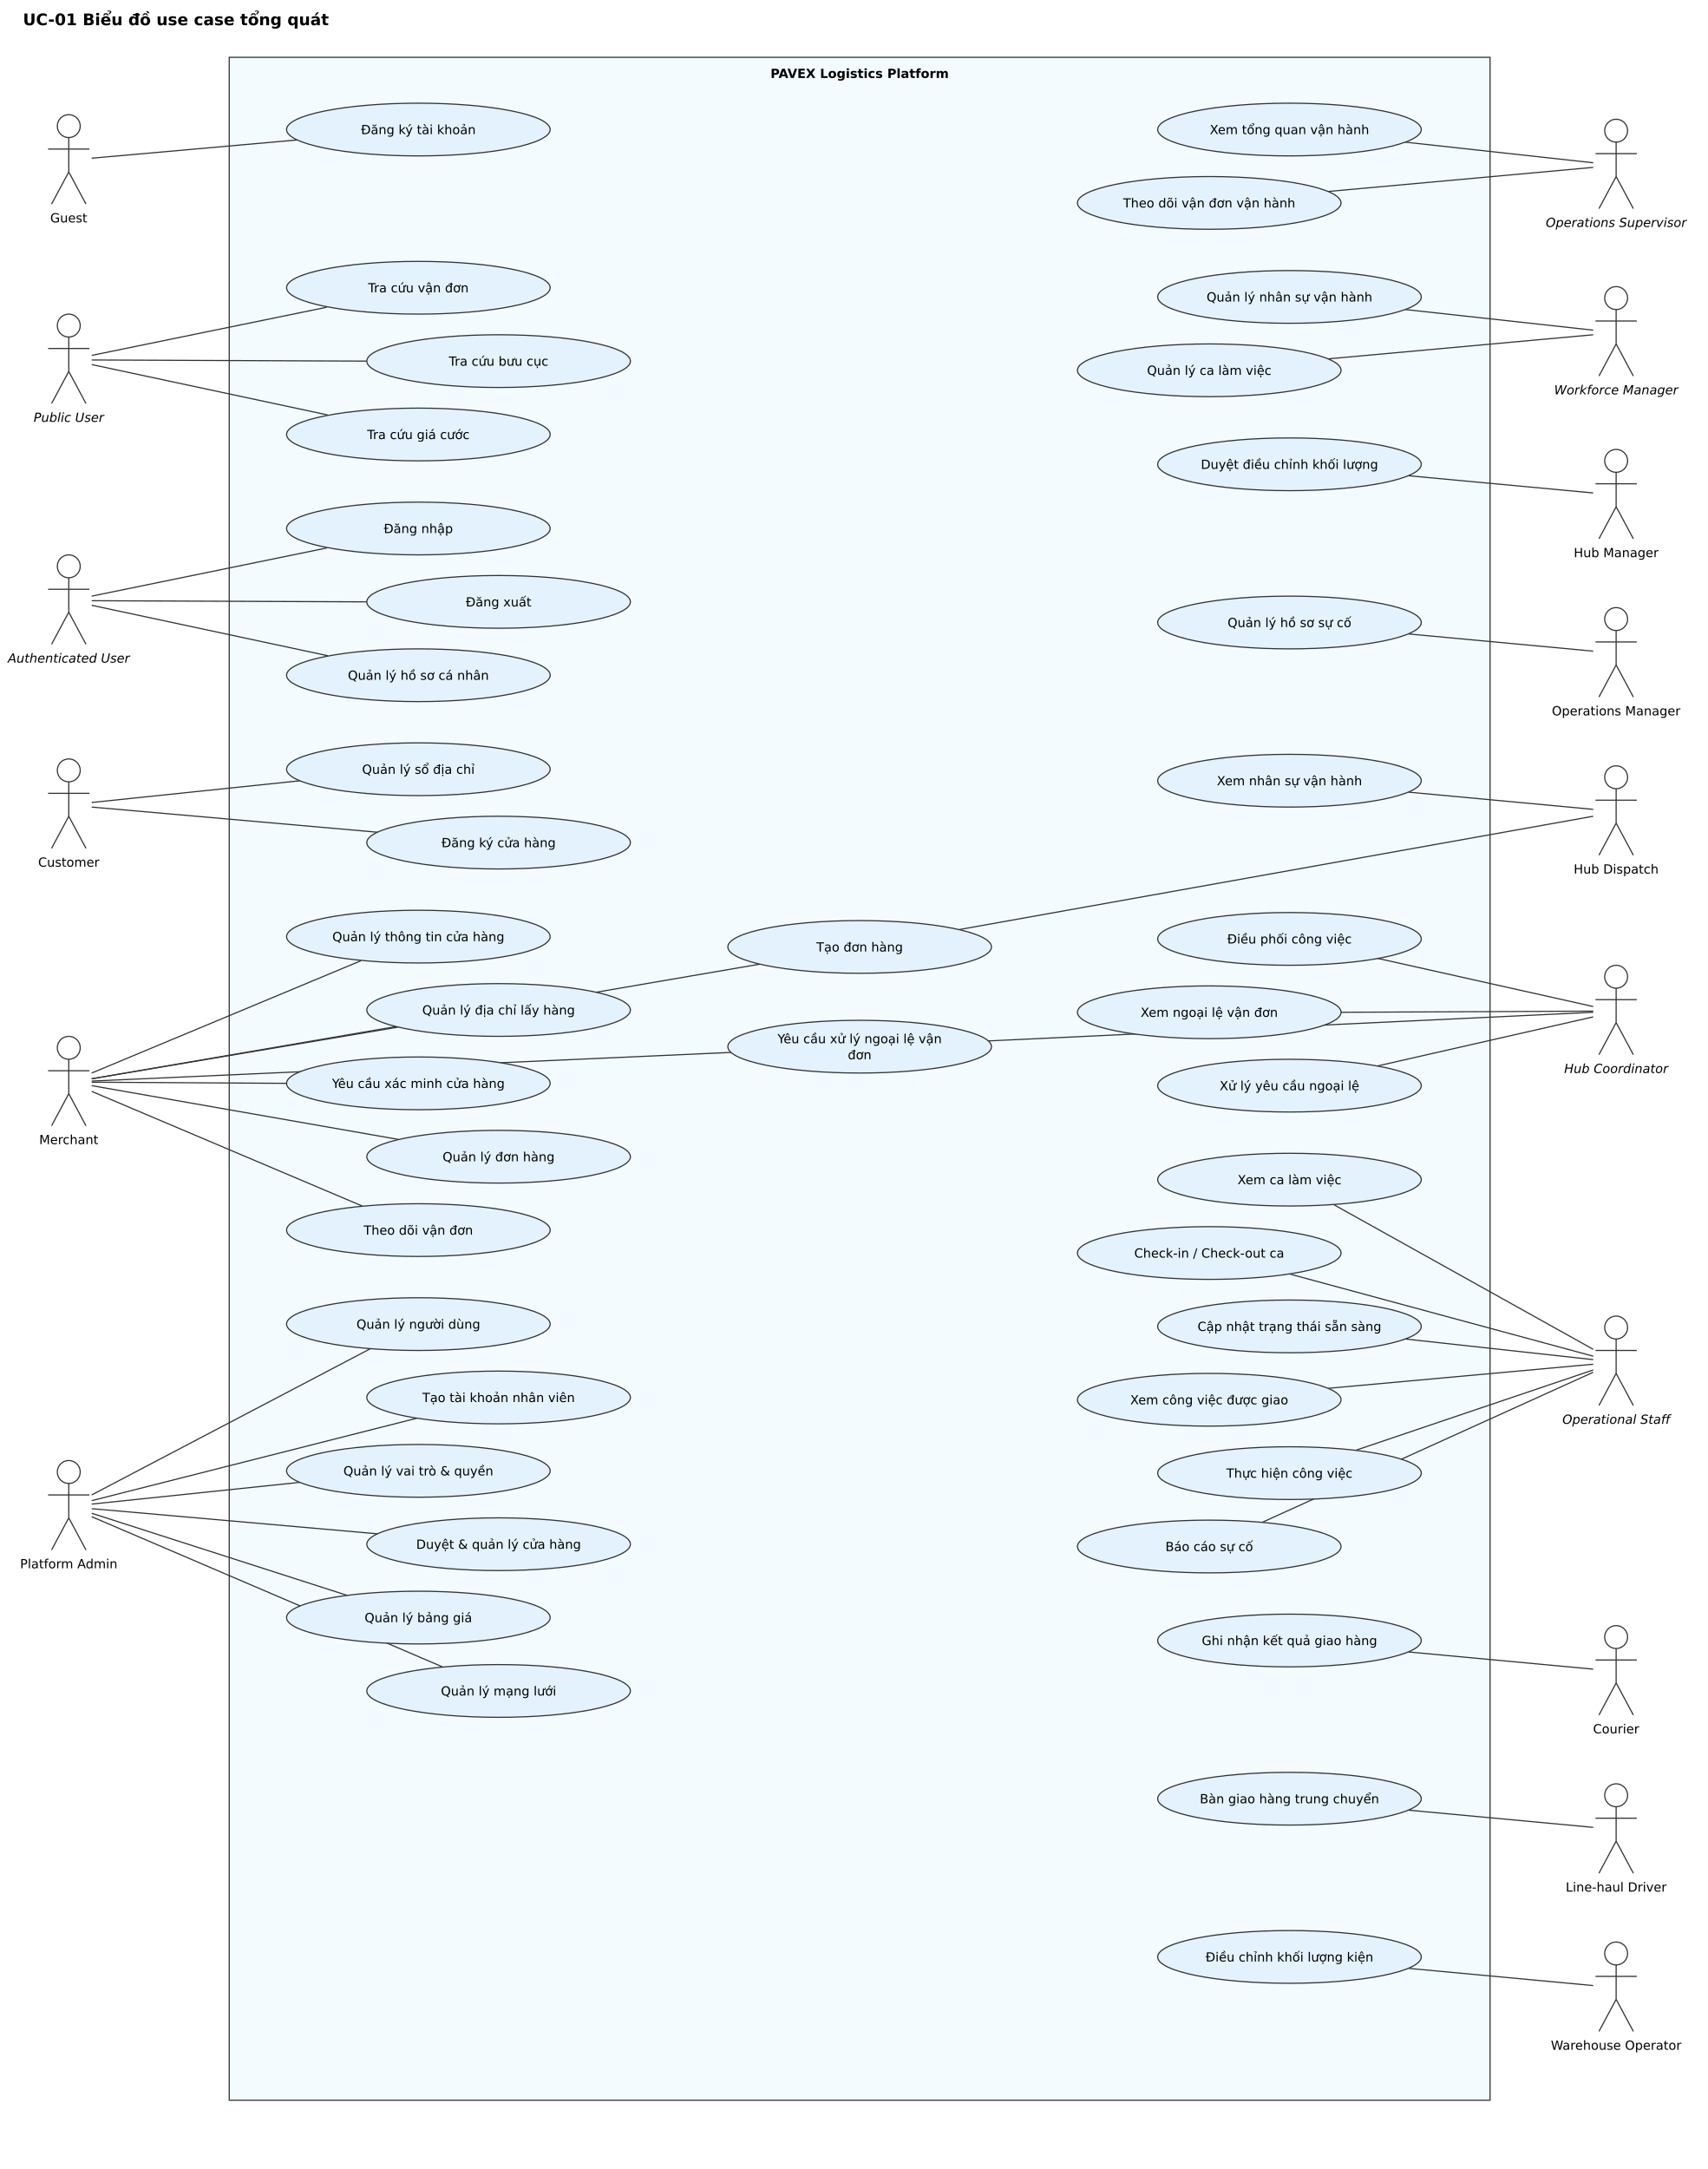
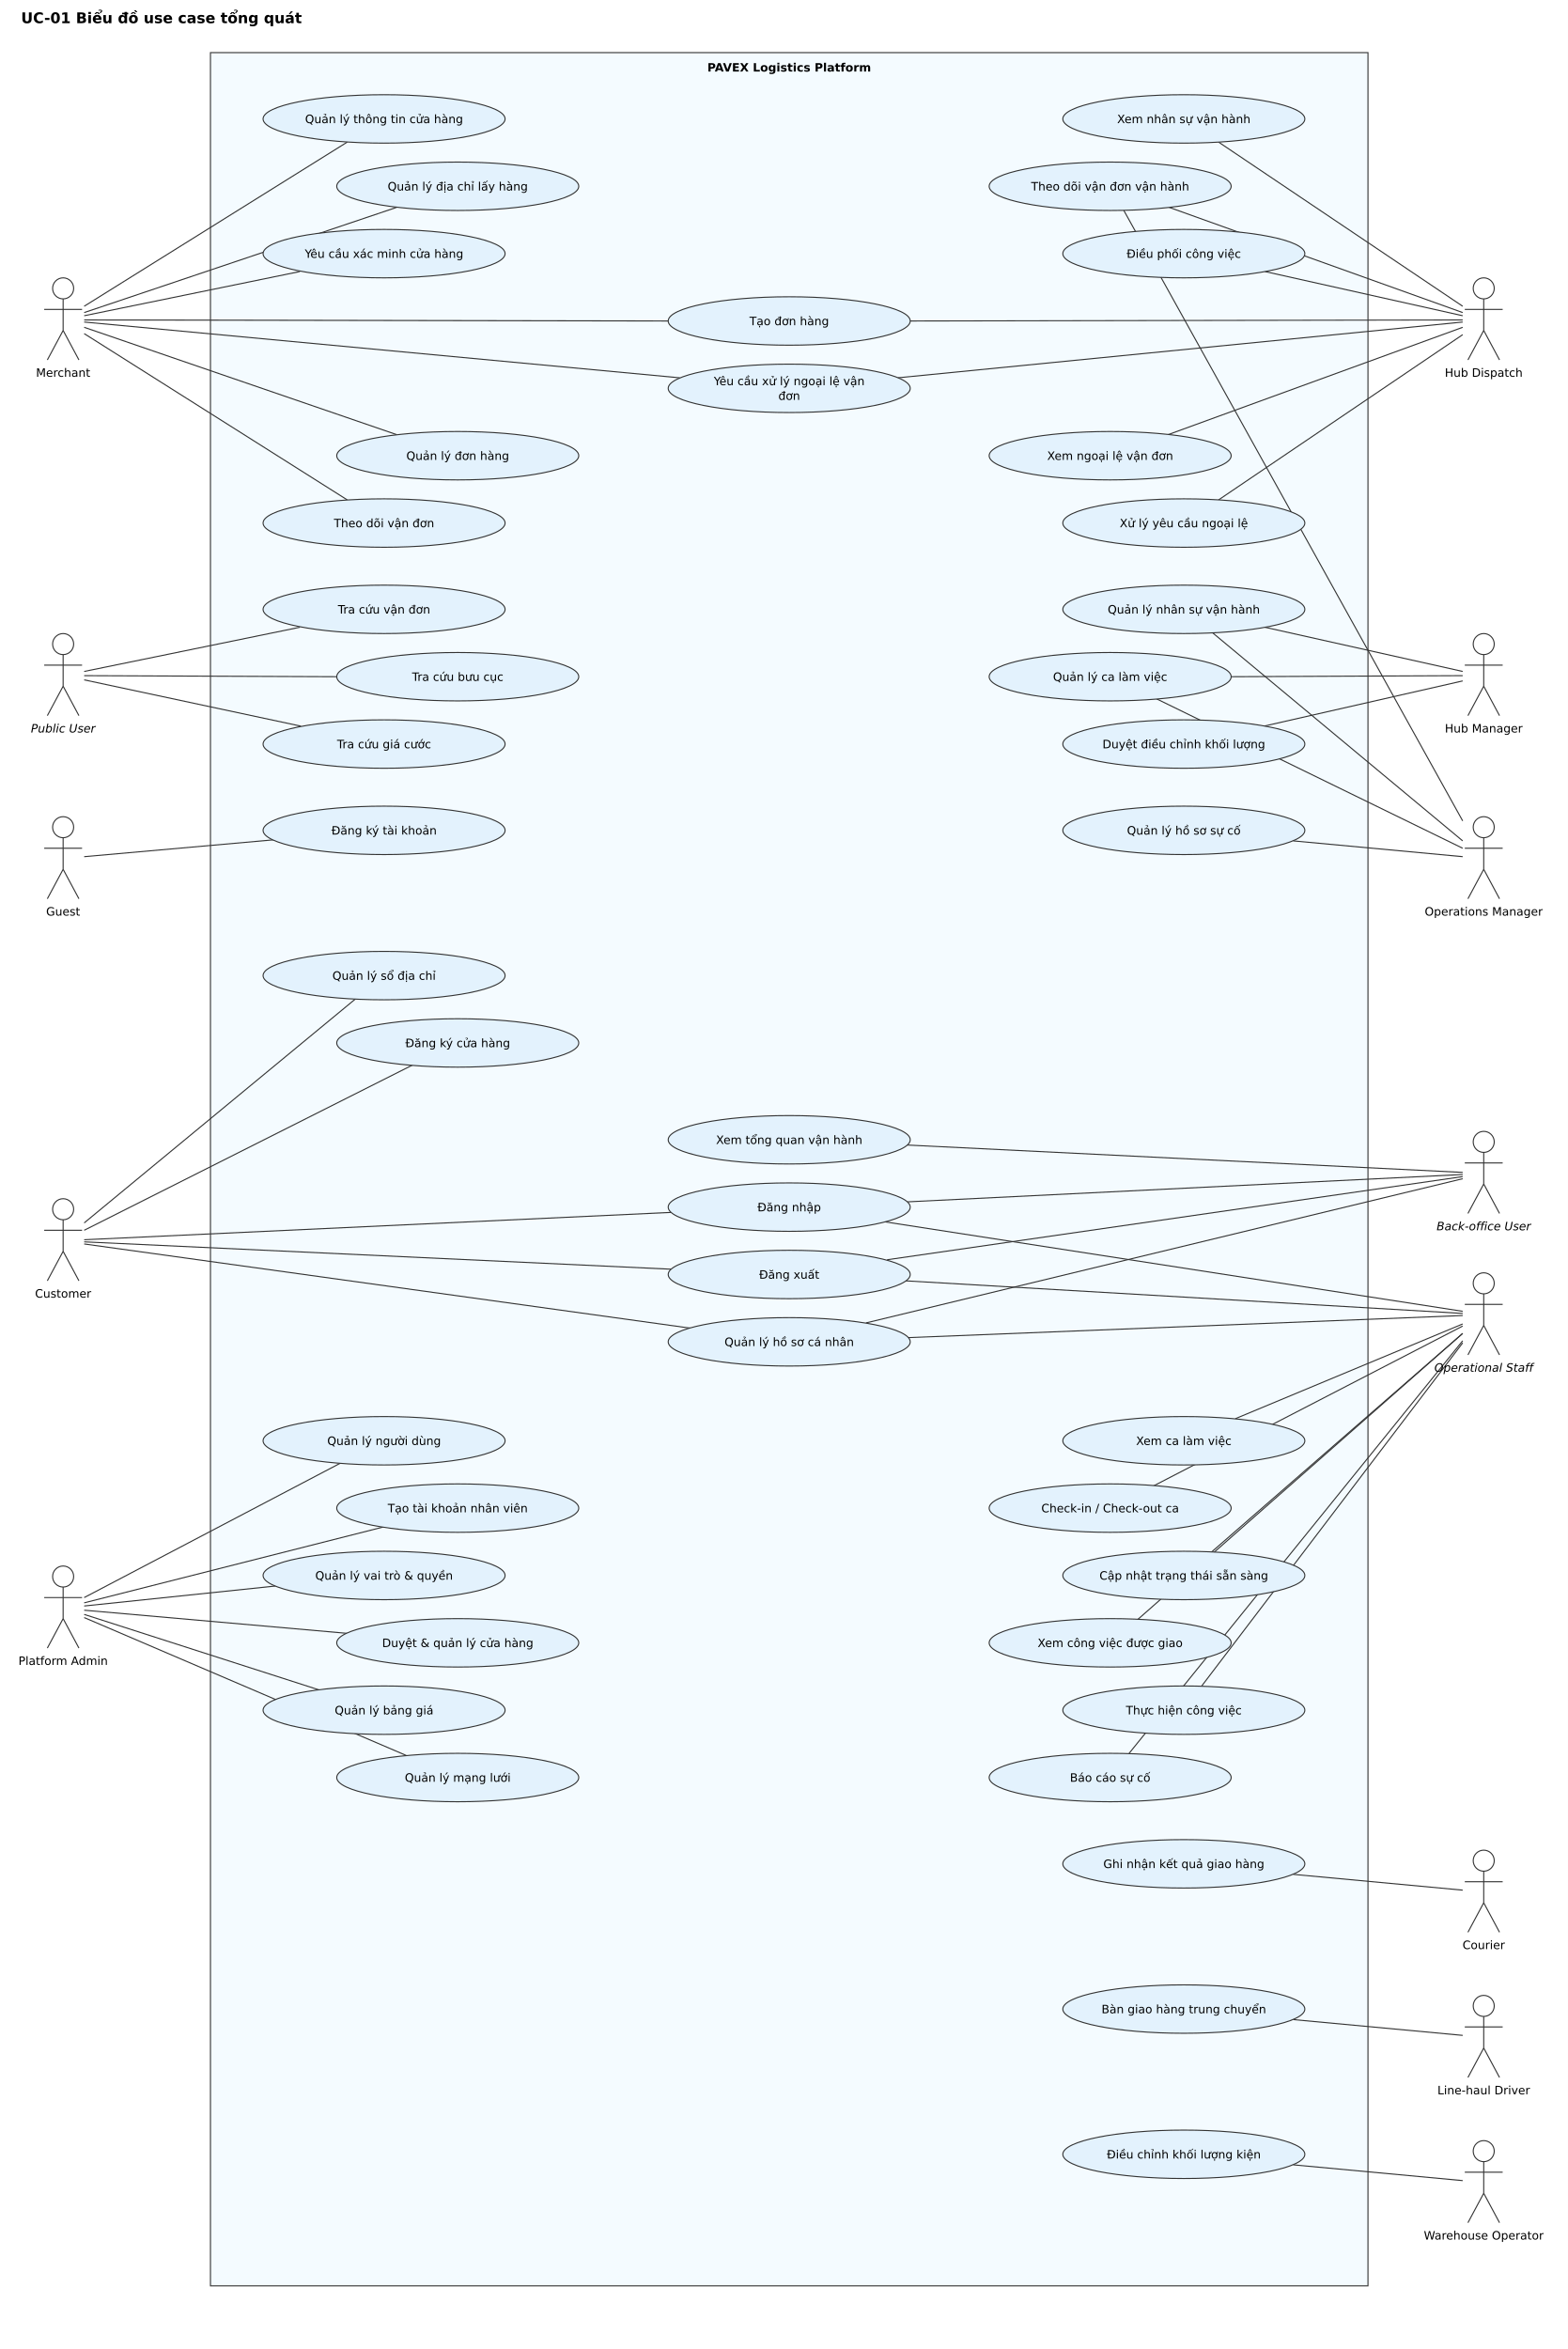
- <svg xmlns="http://www.w3.org/2000/svg" width="1490" height="1892" viewBox="0 0 1490 1892" font-family="DejaVu Sans, Arial, sans-serif" font-size="11">
+ <svg xmlns="http://www.w3.org/2000/svg" width="1490" height="2232" viewBox="0 0 1490 2232" font-family="DejaVu Sans, Arial, sans-serif" font-size="11">
  <defs>
    <marker id="open" markerWidth="12" markerHeight="12" refX="11" refY="6" orient="auto">
      <path d="M0,0 L11,6 L0,12" fill="none" stroke="#333" />
    </marker>
    <marker id="tri" markerWidth="16" markerHeight="16" refX="15" refY="8" orient="auto">
      <path d="M0,0 L15,8 L0,16 Z" fill="#fff" stroke="#333" />
    </marker>
    <marker id="dia" markerWidth="20" markerHeight="12" refX="1" refY="6" orient="auto">
      <path d="M1,6 L10,1 L19,6 L10,11 Z" fill="#333" stroke="#333" />
    </marker>
    <marker id="odia" markerWidth="20" markerHeight="12" refX="1" refY="6" orient="auto">
      <path d="M1,6 L10,1 L19,6 L10,11 Z" fill="#fff" stroke="#333" />
    </marker>
  </defs>
-   <rect width="1490" height="1892" fill="#fff" />
+   <rect width="1490" height="2232" fill="#fff" />
  <text x="20" y="22" font-size="14" font-weight="bold">UC-01 Biểu đồ use case tổng quát</text>
-   <rect x="200" y="50" width="1100" height="1782" fill="#f4fbff" stroke="#333" />
+   <rect x="200" y="50" width="1100" height="2122" fill="#f4fbff" stroke="#333" />
  <text x="750.0" y="68" text-anchor="middle" font-weight="bold">PAVEX Logistics Platform</text>
-   <polyline points="80,520 285,478" fill="none" stroke="#333" />
-   <polyline points="80,524 320,525" fill="none" stroke="#333" />
-   <polyline points="80,138 260,122" fill="none" stroke="#333" />
-   <polyline points="80,528 286,572" fill="none" stroke="#333" />
-   <polyline points="80,700 262,681" fill="none" stroke="#333" />
-   <polyline points="80,1304 324,1176" fill="none" stroke="#333" />
-   <polyline points="80,1309 364,1237" fill="none" stroke="#333" />
-   <polyline points="80,1312 262,1293" fill="none" stroke="#333" />
-   <polyline points="80,704 330,726" fill="none" stroke="#333" />
-   <polyline points="80,936 315,838" fill="none" stroke="#333" />
-   <polyline points="80,941 347,896" fill="none" stroke="#333" />
-   <polyline points="80,944 250,945" fill="none" stroke="#333" />
-   <polyline points="80,1316 330,1338" fill="none" stroke="#333" />
-   <polyline points="80,310 285,268" fill="none" stroke="#333" />
-   <polyline points="80,314 320,315" fill="none" stroke="#333" />
-   <polyline points="80,318 286,362" fill="none" stroke="#333" />
-   <polyline points="80,941 663,841" fill="none" stroke="#333" />
-   <polyline points="1390,712 836,811" fill="none" stroke="#333" />
-   <polyline points="80,947 348,994" fill="none" stroke="#333" />
-   <polyline points="80,952 316,1052" fill="none" stroke="#333" />
-   <polyline points="80,943 638,918" fill="none" stroke="#333" />
-   <polyline points="1390,883 862,908" fill="none" stroke="#333" />
-   <polyline points="80,1320 304,1392" fill="none" stroke="#333" />
-   <polyline points="80,1323 386,1454" fill="none" stroke="#333" />
-   <polyline points="1390,288 1226,270" fill="none" stroke="#333" />
-   <polyline points="1390,706 1229,691" fill="none" stroke="#333" />
-   <polyline points="1390,292 1159,313" fill="none" stroke="#333" />
-   <polyline points="1390,1177 1164,1051" fill="none" stroke="#333" />
-   <polyline points="1390,1183 1124,1111" fill="none" stroke="#333" />
-   <polyline points="1390,1186 1226,1168" fill="none" stroke="#333" />
-   <polyline points="1390,142 1226,124" fill="none" stroke="#333" />
-   <polyline points="1390,146 1159,167" fill="none" stroke="#333" />
-   <polyline points="1390,878 1202,836" fill="none" stroke="#333" />
-   <polyline points="1390,1190 1159,1211" fill="none" stroke="#333" />
-   <polyline points="1390,1195 1183,1265" fill="none" stroke="#333" />
-   <polyline points="1390,1594 1229,1579" fill="none" stroke="#333" />
-   <polyline points="1390,1456 1229,1441" fill="none" stroke="#333" />
-   <polyline points="1390,1732 1229,1717" fill="none" stroke="#333" />
-   <polyline points="1390,430 1229,415" fill="none" stroke="#333" />
-   <polyline points="1390,882 1170,883" fill="none" stroke="#333" />
-   <polyline points="1390,887 1201,930" fill="none" stroke="#333" />
-   <polyline points="1390,1197 1101,1328" fill="none" stroke="#333" />
-   <polyline points="1390,568 1229,553" fill="none" stroke="#333" />
+   <polyline points="80,814 260,798" fill="none" stroke="#333" />
+   <polyline points="80,1178 638,1152" fill="none" stroke="#333" />
+   <polyline points="1390,1116 862,1142" fill="none" stroke="#333" />
+   <polyline points="1390,1246 841,1161" fill="none" stroke="#333" />
+   <polyline points="80,1180 638,1206" fill="none" stroke="#333" />
+   <polyline points="1390,1118 843,1197" fill="none" stroke="#333" />
+   <polyline points="1390,1248 860,1217" fill="none" stroke="#333" />
+   <polyline points="80,1182 656,1262" fill="none" stroke="#333" />
+   <polyline points="1390,1120 823,1257" fill="none" stroke="#333" />
+   <polyline points="1390,1250 863,1271" fill="none" stroke="#333" />
+   <polyline points="80,1162 338,949" fill="none" stroke="#333" />
+   <polyline points="80,1518 324,1390" fill="none" stroke="#333" />
+   <polyline points="80,1523 364,1451" fill="none" stroke="#333" />
+   <polyline points="80,1526 262,1507" fill="none" stroke="#333" />
+   <polyline points="80,1169 392,1012" fill="none" stroke="#333" />
+   <polyline points="80,291 330,135" fill="none" stroke="#333" />
+   <polyline points="80,297 377,197" fill="none" stroke="#333" />
+   <polyline points="80,300 285,258" fill="none" stroke="#333" />
+   <polyline points="80,1530 330,1552" fill="none" stroke="#333" />
+   <polyline points="80,638 285,596" fill="none" stroke="#333" />
+   <polyline points="80,642 320,643" fill="none" stroke="#333" />
+   <polyline points="80,646 286,690" fill="none" stroke="#333" />
+   <polyline points="80,304 635,305" fill="none" stroke="#333" />
+   <polyline points="1390,304 865,305" fill="none" stroke="#333" />
+   <polyline points="80,311 377,413" fill="none" stroke="#333" />
+   <polyline points="80,317 330,475" fill="none" stroke="#333" />
+   <polyline points="80,306 646,359" fill="none" stroke="#333" />
+   <polyline points="1390,306 853,359" fill="none" stroke="#333" />
+   <polyline points="80,1534 304,1606" fill="none" stroke="#333" />
+   <polyline points="80,1537 386,1668" fill="none" stroke="#333" />
+   <polyline points="1390,638 1202,596" fill="none" stroke="#333" />
+   <polyline points="1390,799 1152,601" fill="none" stroke="#333" />
+   <polyline points="1390,291 1158,135" fill="none" stroke="#333" />
+   <polyline points="1390,642 1170,643" fill="none" stroke="#333" />
+   <polyline points="1390,806 1099,664" fill="none" stroke="#333" />
+   <polyline points="1390,1258 1174,1348" fill="none" stroke="#333" />
+   <polyline points="1390,1260 1096,1412" fill="none" stroke="#333" />
+   <polyline points="1390,1267 1151,1475" fill="none" stroke="#333" />
+   <polyline points="1390,1114 862,1088" fill="none" stroke="#333" />
+   <polyline points="1390,297 1111,197" fill="none" stroke="#333" />
+   <polyline points="1390,780 1068,200" fill="none" stroke="#333" />
+   <polyline points="1390,300 1202,258" fill="none" stroke="#333" />
+   <polyline points="1390,1267 1081,1539" fill="none" stroke="#333" />
+   <polyline points="1390,1276 1142,1602" fill="none" stroke="#333" />
+   <polyline points="1390,1934 1229,1919" fill="none" stroke="#333" />
+   <polyline points="1390,1796 1229,1781" fill="none" stroke="#333" />
+   <polyline points="1390,2072 1229,2057" fill="none" stroke="#333" />
+   <polyline points="1390,647 1201,690" fill="none" stroke="#333" />
+   <polyline points="1390,311 1110,413" fill="none" stroke="#333" />
+   <polyline points="1390,318 1158,475" fill="none" stroke="#333" />
+   <polyline points="1390,1274 1073,1666" fill="none" stroke="#333" />
+   <polyline points="1390,814 1229,799" fill="none" stroke="#333" />
  <ellipse cx="365.0" cy="113.0" rx="115.0" ry="23.0" fill="#e3f2fd" stroke="#333" />
-   <text x="365.0" y="117.0" text-anchor="middle">Đăng ký tài khoản</text>
-   <circle cx="60.0" cy="110.0" r="10" fill="#fff" stroke="#333" />
-   <path d="M60.0,120.0 L60.0,150.0 M42.0,130.0 L78.0,130.0 M60.0,150.0 L45.0,178.0 M60.0,150.0 L75.0,178.0" stroke="#333" fill="none" />
-   <text x="60.0" y="194.0" text-anchor="middle">Guest</text>
-   <ellipse cx="365.0" cy="251.0" rx="115.0" ry="23.0" fill="#e3f2fd" stroke="#333" />
-   <text x="365.0" y="255.0" text-anchor="middle">Tra cứu vận đơn</text>
-   <ellipse cx="435.0" cy="315.0" rx="115.0" ry="23.0" fill="#e3f2fd" stroke="#333" />
-   <text x="435.0" y="319.0" text-anchor="middle">Tra cứu bưu cục</text>
-   <ellipse cx="365.0" cy="379.0" rx="115.0" ry="23.0" fill="#e3f2fd" stroke="#333" />
-   <text x="365.0" y="383.0" text-anchor="middle">Tra cứu giá cước</text>
-   <circle cx="60.0" cy="284.0" r="10" fill="#fff" stroke="#333" />
-   <path d="M60.0,294.0 L60.0,324.0 M42.0,304.0 L78.0,304.0 M60.0,324.0 L45.0,352.0 M60.0,324.0 L75.0,352.0" stroke="#333" fill="none" />
-   <text x="60.0" y="368.0" text-anchor="middle" font-style="italic">Public User</text>
-   <ellipse cx="365.0" cy="461.0" rx="115.0" ry="23.0" fill="#e3f2fd" stroke="#333" />
-   <text x="365.0" y="465.0" text-anchor="middle">Đăng nhập</text>
-   <ellipse cx="435.0" cy="525.0" rx="115.0" ry="23.0" fill="#e3f2fd" stroke="#333" />
-   <text x="435.0" y="529.0" text-anchor="middle">Đăng xuất</text>
-   <ellipse cx="365.0" cy="589.0" rx="115.0" ry="23.0" fill="#e3f2fd" stroke="#333" />
-   <text x="365.0" y="593.0" text-anchor="middle">Quản lý hồ sơ cá nhân</text>
-   <circle cx="60.0" cy="494.0" r="10" fill="#fff" stroke="#333" />
-   <path d="M60.0,504.0 L60.0,534.0 M42.0,514.0 L78.0,514.0 M60.0,534.0 L45.0,562.0 M60.0,534.0 L75.0,562.0" stroke="#333" fill="none" />
-   <text x="60.0" y="578.0" text-anchor="middle" font-style="italic">Authenticated User</text>
-   <ellipse cx="365.0" cy="671.0" rx="115.0" ry="23.0" fill="#e3f2fd" stroke="#333" />
-   <text x="365.0" y="675.0" text-anchor="middle">Quản lý sổ địa chỉ</text>
-   <ellipse cx="435.0" cy="735.0" rx="115.0" ry="23.0" fill="#e3f2fd" stroke="#333" />
-   <text x="435.0" y="739.0" text-anchor="middle">Đăng ký cửa hàng</text>
-   <circle cx="60.0" cy="672.0" r="10" fill="#fff" stroke="#333" />
-   <path d="M60.0,682.0 L60.0,712.0 M42.0,692.0 L78.0,692.0 M60.0,712.0 L45.0,740.0 M60.0,712.0 L75.0,740.0" stroke="#333" fill="none" />
-   <text x="60.0" y="756.0" text-anchor="middle">Customer</text>
-   <ellipse cx="365.0" cy="817.0" rx="115.0" ry="23.0" fill="#e3f2fd" stroke="#333" />
-   <text x="365.0" y="821.0" text-anchor="middle">Quản lý thông tin cửa hàng</text>
-   <ellipse cx="435.0" cy="881.0" rx="115.0" ry="23.0" fill="#e3f2fd" stroke="#333" />
-   <text x="435.0" y="885.0" text-anchor="middle">Quản lý địa chỉ lấy hàng</text>
-   <ellipse cx="365.0" cy="945.0" rx="115.0" ry="23.0" fill="#e3f2fd" stroke="#333" />
-   <text x="365.0" y="949.0" text-anchor="middle">Yêu cầu xác minh cửa hàng</text>
-   <ellipse cx="435.0" cy="1009.0" rx="115.0" ry="23.0" fill="#e3f2fd" stroke="#333" />
-   <text x="435.0" y="1013.0" text-anchor="middle">Quản lý đơn hàng</text>
-   <ellipse cx="365.0" cy="1073.0" rx="115.0" ry="23.0" fill="#e3f2fd" stroke="#333" />
-   <text x="365.0" y="1077.0" text-anchor="middle">Theo dõi vận đơn</text>
-   <circle cx="60.0" cy="914.0" r="10" fill="#fff" stroke="#333" />
-   <path d="M60.0,924.0 L60.0,954.0 M42.0,934.0 L78.0,934.0 M60.0,954.0 L45.0,982.0 M60.0,954.0 L75.0,982.0" stroke="#333" fill="none" />
-   <text x="60.0" y="998.0" text-anchor="middle">Merchant</text>
-   <ellipse cx="365.0" cy="1155.0" rx="115.0" ry="23.0" fill="#e3f2fd" stroke="#333" />
-   <text x="365.0" y="1159.0" text-anchor="middle">Quản lý người dùng</text>
-   <ellipse cx="435.0" cy="1219.0" rx="115.0" ry="23.0" fill="#e3f2fd" stroke="#333" />
-   <text x="435.0" y="1223.0" text-anchor="middle">Tạo tài khoản nhân viên</text>
-   <ellipse cx="365.0" cy="1283.0" rx="115.0" ry="23.0" fill="#e3f2fd" stroke="#333" />
-   <text x="365.0" y="1287.0" text-anchor="middle">Quản lý vai trò &amp; quyền</text>
-   <ellipse cx="435.0" cy="1347.0" rx="115.0" ry="23.0" fill="#e3f2fd" stroke="#333" />
-   <text x="435.0" y="1351.0" text-anchor="middle">Duyệt &amp; quản lý cửa hàng</text>
-   <ellipse cx="365.0" cy="1411.0" rx="115.0" ry="23.0" fill="#e3f2fd" stroke="#333" />
-   <text x="365.0" y="1415.0" text-anchor="middle">Quản lý bảng giá</text>
-   <ellipse cx="435.0" cy="1475.0" rx="115.0" ry="23.0" fill="#e3f2fd" stroke="#333" />
-   <text x="435.0" y="1479.0" text-anchor="middle">Quản lý mạng lưới</text>
-   <circle cx="60.0" cy="1284.0" r="10" fill="#fff" stroke="#333" />
-   <path d="M60.0,1294.0 L60.0,1324.0 M42.0,1304.0 L78.0,1304.0 M60.0,1324.0 L45.0,1352.0 M60.0,1324.0 L75.0,1352.0" stroke="#333" fill="none" />
-   <text x="60.0" y="1368.0" text-anchor="middle">Platform Admin</text>
+   <text x="365.0" y="117.0" text-anchor="middle">Quản lý thông tin cửa hàng</text>
+   <ellipse cx="435.0" cy="177.0" rx="115.0" ry="23.0" fill="#e3f2fd" stroke="#333" />
+   <text x="435.0" y="181.0" text-anchor="middle">Quản lý địa chỉ lấy hàng</text>
+   <ellipse cx="365.0" cy="241.0" rx="115.0" ry="23.0" fill="#e3f2fd" stroke="#333" />
+   <text x="365.0" y="245.0" text-anchor="middle">Yêu cầu xác minh cửa hàng</text>
+   <ellipse cx="435.0" cy="433.0" rx="115.0" ry="23.0" fill="#e3f2fd" stroke="#333" />
+   <text x="435.0" y="437.0" text-anchor="middle">Quản lý đơn hàng</text>
+   <ellipse cx="365.0" cy="497.0" rx="115.0" ry="23.0" fill="#e3f2fd" stroke="#333" />
+   <text x="365.0" y="501.0" text-anchor="middle">Theo dõi vận đơn</text>
+   <circle cx="60.0" cy="274.0" r="10" fill="#fff" stroke="#333" />
+   <path d="M60.0,284.0 L60.0,314.0 M42.0,294.0 L78.0,294.0 M60.0,314.0 L45.0,342.0 M60.0,314.0 L75.0,342.0" stroke="#333" fill="none" />
+   <text x="60.0" y="358.0" text-anchor="middle">Merchant</text>
+   <ellipse cx="750.0" cy="305.0" rx="115.0" ry="23.0" fill="#e3f2fd" stroke="#333" />
+   <text x="750.0" y="309.0" text-anchor="middle">Tạo đơn hàng</text>
+   <ellipse cx="750.0" cy="369.0" rx="115.0" ry="23.0" fill="#e3f2fd" stroke="#333" />
+   <text x="750.0" y="366.0" text-anchor="middle">Yêu cầu xử lý ngoại lệ vận</text>
+   <text x="750.0" y="380.0" text-anchor="middle">đơn</text>
+   <ellipse cx="365.0" cy="579.0" rx="115.0" ry="23.0" fill="#e3f2fd" stroke="#333" />
+   <text x="365.0" y="583.0" text-anchor="middle">Tra cứu vận đơn</text>
+   <ellipse cx="435.0" cy="643.0" rx="115.0" ry="23.0" fill="#e3f2fd" stroke="#333" />
+   <text x="435.0" y="647.0" text-anchor="middle">Tra cứu bưu cục</text>
+   <ellipse cx="365.0" cy="707.0" rx="115.0" ry="23.0" fill="#e3f2fd" stroke="#333" />
+   <text x="365.0" y="711.0" text-anchor="middle">Tra cứu giá cước</text>
+   <circle cx="60.0" cy="612.0" r="10" fill="#fff" stroke="#333" />
+   <path d="M60.0,622.0 L60.0,652.0 M42.0,632.0 L78.0,632.0 M60.0,652.0 L45.0,680.0 M60.0,652.0 L75.0,680.0" stroke="#333" fill="none" />
+   <text x="60.0" y="696.0" text-anchor="middle" font-style="italic">Public User</text>
+   <ellipse cx="365.0" cy="789.0" rx="115.0" ry="23.0" fill="#e3f2fd" stroke="#333" />
+   <text x="365.0" y="793.0" text-anchor="middle">Đăng ký tài khoản</text>
+   <circle cx="60.0" cy="786.0" r="10" fill="#fff" stroke="#333" />
+   <path d="M60.0,796.0 L60.0,826.0 M42.0,806.0 L78.0,806.0 M60.0,826.0 L45.0,854.0 M60.0,826.0 L75.0,854.0" stroke="#333" fill="none" />
+   <text x="60.0" y="870.0" text-anchor="middle">Guest</text>
+   <ellipse cx="365.0" cy="927.0" rx="115.0" ry="23.0" fill="#e3f2fd" stroke="#333" />
+   <text x="365.0" y="931.0" text-anchor="middle">Quản lý sổ địa chỉ</text>
+   <ellipse cx="435.0" cy="991.0" rx="115.0" ry="23.0" fill="#e3f2fd" stroke="#333" />
+   <text x="435.0" y="995.0" text-anchor="middle">Đăng ký cửa hàng</text>
  <ellipse cx="1125.0" cy="113.0" rx="115.0" ry="23.0" fill="#e3f2fd" stroke="#333" />
-   <text x="1125.0" y="117.0" text-anchor="middle">Xem tổng quan vận hành</text>
+   <text x="1125.0" y="117.0" text-anchor="middle">Xem nhân sự vận hành</text>
  <ellipse cx="1055.0" cy="177.0" rx="115.0" ry="23.0" fill="#e3f2fd" stroke="#333" />
  <text x="1055.0" y="181.0" text-anchor="middle">Theo dõi vận đơn vận hành</text>
-   <circle cx="1410.0" cy="114.0" r="10" fill="#fff" stroke="#333" />
-   <path d="M1410.0,124.0 L1410.0,154.0 M1392.0,134.0 L1428.0,134.0 M1410.0,154.0 L1395.0,182.0 M1410.0,154.0 L1425.0,182.0" stroke="#333" fill="none" />
-   <text x="1410.0" y="198.0" text-anchor="middle" font-style="italic">Operations Supervisor</text>
-   <ellipse cx="1125.0" cy="259.0" rx="115.0" ry="23.0" fill="#e3f2fd" stroke="#333" />
-   <text x="1125.0" y="263.0" text-anchor="middle">Quản lý nhân sự vận hành</text>
-   <ellipse cx="1055.0" cy="323.0" rx="115.0" ry="23.0" fill="#e3f2fd" stroke="#333" />
-   <text x="1055.0" y="327.0" text-anchor="middle">Quản lý ca làm việc</text>
-   <circle cx="1410.0" cy="260.0" r="10" fill="#fff" stroke="#333" />
-   <path d="M1410.0,270.0 L1410.0,300.0 M1392.0,280.0 L1428.0,280.0 M1410.0,300.0 L1395.0,328.0 M1410.0,300.0 L1425.0,328.0" stroke="#333" fill="none" />
-   <text x="1410.0" y="344.0" text-anchor="middle" font-style="italic">Workforce Manager</text>
-   <ellipse cx="1125.0" cy="405.0" rx="115.0" ry="23.0" fill="#e3f2fd" stroke="#333" />
-   <text x="1125.0" y="409.0" text-anchor="middle">Duyệt điều chỉnh khối lượng</text>
-   <circle cx="1410.0" cy="402.0" r="10" fill="#fff" stroke="#333" />
-   <path d="M1410.0,412.0 L1410.0,442.0 M1392.0,422.0 L1428.0,422.0 M1410.0,442.0 L1395.0,470.0 M1410.0,442.0 L1425.0,470.0" stroke="#333" fill="none" />
-   <text x="1410.0" y="486.0" text-anchor="middle">Hub Manager</text>
-   <ellipse cx="1125.0" cy="543.0" rx="115.0" ry="23.0" fill="#e3f2fd" stroke="#333" />
-   <text x="1125.0" y="547.0" text-anchor="middle">Quản lý hồ sơ sự cố</text>
-   <circle cx="1410.0" cy="540.0" r="10" fill="#fff" stroke="#333" />
-   <path d="M1410.0,550.0 L1410.0,580.0 M1392.0,560.0 L1428.0,560.0 M1410.0,580.0 L1395.0,608.0 M1410.0,580.0 L1425.0,608.0" stroke="#333" fill="none" />
-   <text x="1410.0" y="624.0" text-anchor="middle">Operations Manager</text>
-   <ellipse cx="1125.0" cy="681.0" rx="115.0" ry="23.0" fill="#e3f2fd" stroke="#333" />
-   <text x="1125.0" y="685.0" text-anchor="middle">Xem nhân sự vận hành</text>
-   <circle cx="1410.0" cy="678.0" r="10" fill="#fff" stroke="#333" />
-   <path d="M1410.0,688.0 L1410.0,718.0 M1392.0,698.0 L1428.0,698.0 M1410.0,718.0 L1395.0,746.0 M1410.0,718.0 L1425.0,746.0" stroke="#333" fill="none" />
-   <text x="1410.0" y="762.0" text-anchor="middle">Hub Dispatch</text>
-   <ellipse cx="1125.0" cy="819.0" rx="115.0" ry="23.0" fill="#e3f2fd" stroke="#333" />
-   <text x="1125.0" y="823.0" text-anchor="middle">Điều phối công việc</text>
-   <ellipse cx="1055.0" cy="883.0" rx="115.0" ry="23.0" fill="#e3f2fd" stroke="#333" />
-   <text x="1055.0" y="887.0" text-anchor="middle">Xem ngoại lệ vận đơn</text>
-   <ellipse cx="1125.0" cy="947.0" rx="115.0" ry="23.0" fill="#e3f2fd" stroke="#333" />
-   <text x="1125.0" y="951.0" text-anchor="middle">Xử lý yêu cầu ngoại lệ</text>
-   <circle cx="1410.0" cy="852.0" r="10" fill="#fff" stroke="#333" />
-   <path d="M1410.0,862.0 L1410.0,892.0 M1392.0,872.0 L1428.0,872.0 M1410.0,892.0 L1395.0,920.0 M1410.0,892.0 L1425.0,920.0" stroke="#333" fill="none" />
-   <text x="1410.0" y="936.0" text-anchor="middle" font-style="italic">Hub Coordinator</text>
-   <ellipse cx="1125.0" cy="1029.0" rx="115.0" ry="23.0" fill="#e3f2fd" stroke="#333" />
-   <text x="1125.0" y="1033.0" text-anchor="middle">Xem ca làm việc</text>
-   <ellipse cx="1055.0" cy="1093.0" rx="115.0" ry="23.0" fill="#e3f2fd" stroke="#333" />
-   <text x="1055.0" y="1097.0" text-anchor="middle">Check-in / Check-out ca</text>
-   <ellipse cx="1125.0" cy="1157.0" rx="115.0" ry="23.0" fill="#e3f2fd" stroke="#333" />
-   <text x="1125.0" y="1161.0" text-anchor="middle">Cập nhật trạng thái sẵn sàng</text>
-   <ellipse cx="1055.0" cy="1221.0" rx="115.0" ry="23.0" fill="#e3f2fd" stroke="#333" />
-   <text x="1055.0" y="1225.0" text-anchor="middle">Xem công việc được giao</text>
-   <ellipse cx="1125.0" cy="1285.0" rx="115.0" ry="23.0" fill="#e3f2fd" stroke="#333" />
-   <text x="1125.0" y="1289.0" text-anchor="middle">Thực hiện công việc</text>
-   <ellipse cx="1055.0" cy="1349.0" rx="115.0" ry="23.0" fill="#e3f2fd" stroke="#333" />
-   <text x="1055.0" y="1353.0" text-anchor="middle">Báo cáo sự cố</text>
-   <circle cx="1410.0" cy="1158.0" r="10" fill="#fff" stroke="#333" />
-   <path d="M1410.0,1168.0 L1410.0,1198.0 M1392.0,1178.0 L1428.0,1178.0 M1410.0,1198.0 L1395.0,1226.0 M1410.0,1198.0 L1425.0,1226.0" stroke="#333" fill="none" />
-   <text x="1410.0" y="1242.0" text-anchor="middle" font-style="italic">Operational Staff</text>
-   <ellipse cx="1125.0" cy="1431.0" rx="115.0" ry="23.0" fill="#e3f2fd" stroke="#333" />
-   <text x="1125.0" y="1435.0" text-anchor="middle">Ghi nhận kết quả giao hàng</text>
-   <circle cx="1410.0" cy="1428.0" r="10" fill="#fff" stroke="#333" />
-   <path d="M1410.0,1438.0 L1410.0,1468.0 M1392.0,1448.0 L1428.0,1448.0 M1410.0,1468.0 L1395.0,1496.0 M1410.0,1468.0 L1425.0,1496.0" stroke="#333" fill="none" />
-   <text x="1410.0" y="1512.0" text-anchor="middle">Courier</text>
-   <ellipse cx="1125.0" cy="1569.0" rx="115.0" ry="23.0" fill="#e3f2fd" stroke="#333" />
-   <text x="1125.0" y="1573.0" text-anchor="middle">Bàn giao hàng trung chuyển</text>
-   <circle cx="1410.0" cy="1566.0" r="10" fill="#fff" stroke="#333" />
-   <path d="M1410.0,1576.0 L1410.0,1606.0 M1392.0,1586.0 L1428.0,1586.0 M1410.0,1606.0 L1395.0,1634.0 M1410.0,1606.0 L1425.0,1634.0" stroke="#333" fill="none" />
-   <text x="1410.0" y="1650.0" text-anchor="middle">Line-haul Driver</text>
-   <ellipse cx="1125.0" cy="1707.0" rx="115.0" ry="23.0" fill="#e3f2fd" stroke="#333" />
-   <text x="1125.0" y="1711.0" text-anchor="middle">Điều chỉnh khối lượng kiện</text>
-   <circle cx="1410.0" cy="1704.0" r="10" fill="#fff" stroke="#333" />
-   <path d="M1410.0,1714.0 L1410.0,1744.0 M1392.0,1724.0 L1428.0,1724.0 M1410.0,1744.0 L1395.0,1772.0 M1410.0,1744.0 L1425.0,1772.0" stroke="#333" fill="none" />
-   <text x="1410.0" y="1788.0" text-anchor="middle">Warehouse Operator</text>
-   <ellipse cx="750.0" cy="826.0" rx="115.0" ry="23.0" fill="#e3f2fd" stroke="#333" />
-   <text x="750.0" y="830.0" text-anchor="middle">Tạo đơn hàng</text>
-   <ellipse cx="750.0" cy="913.0" rx="115.0" ry="23.0" fill="#e3f2fd" stroke="#333" />
-   <text x="750.0" y="910.0" text-anchor="middle">Yêu cầu xử lý ngoại lệ vận</text>
-   <text x="750.0" y="924.0" text-anchor="middle">đơn</text>
+   <ellipse cx="1125.0" cy="241.0" rx="115.0" ry="23.0" fill="#e3f2fd" stroke="#333" />
+   <text x="1125.0" y="245.0" text-anchor="middle">Điều phối công việc</text>
+   <ellipse cx="1055.0" cy="433.0" rx="115.0" ry="23.0" fill="#e3f2fd" stroke="#333" />
+   <text x="1055.0" y="437.0" text-anchor="middle">Xem ngoại lệ vận đơn</text>
+   <ellipse cx="1125.0" cy="497.0" rx="115.0" ry="23.0" fill="#e3f2fd" stroke="#333" />
+   <text x="1125.0" y="501.0" text-anchor="middle">Xử lý yêu cầu ngoại lệ</text>
+   <circle cx="1410.0" cy="274.0" r="10" fill="#fff" stroke="#333" />
+   <path d="M1410.0,284.0 L1410.0,314.0 M1392.0,294.0 L1428.0,294.0 M1410.0,314.0 L1395.0,342.0 M1410.0,314.0 L1425.0,342.0" stroke="#333" fill="none" />
+   <text x="1410.0" y="358.0" text-anchor="middle">Hub Dispatch</text>
+   <ellipse cx="1125.0" cy="579.0" rx="115.0" ry="23.0" fill="#e3f2fd" stroke="#333" />
+   <text x="1125.0" y="583.0" text-anchor="middle">Quản lý nhân sự vận hành</text>
+   <ellipse cx="1055.0" cy="643.0" rx="115.0" ry="23.0" fill="#e3f2fd" stroke="#333" />
+   <text x="1055.0" y="647.0" text-anchor="middle">Quản lý ca làm việc</text>
+   <ellipse cx="1125.0" cy="707.0" rx="115.0" ry="23.0" fill="#e3f2fd" stroke="#333" />
+   <text x="1125.0" y="711.0" text-anchor="middle">Duyệt điều chỉnh khối lượng</text>
+   <circle cx="1410.0" cy="612.0" r="10" fill="#fff" stroke="#333" />
+   <path d="M1410.0,622.0 L1410.0,652.0 M1392.0,632.0 L1428.0,632.0 M1410.0,652.0 L1395.0,680.0 M1410.0,652.0 L1425.0,680.0" stroke="#333" fill="none" />
+   <text x="1410.0" y="696.0" text-anchor="middle">Hub Manager</text>
+   <ellipse cx="1125.0" cy="789.0" rx="115.0" ry="23.0" fill="#e3f2fd" stroke="#333" />
+   <text x="1125.0" y="793.0" text-anchor="middle">Quản lý hồ sơ sự cố</text>
+   <circle cx="1410.0" cy="786.0" r="10" fill="#fff" stroke="#333" />
+   <path d="M1410.0,796.0 L1410.0,826.0 M1392.0,806.0 L1428.0,806.0 M1410.0,826.0 L1395.0,854.0 M1410.0,826.0 L1425.0,854.0" stroke="#333" fill="none" />
+   <text x="1410.0" y="870.0" text-anchor="middle">Operations Manager</text>
+   <ellipse cx="750.0" cy="1083.0" rx="115.0" ry="23.0" fill="#e3f2fd" stroke="#333" />
+   <text x="750.0" y="1087.0" text-anchor="middle">Xem tổng quan vận hành</text>
+   <ellipse cx="750.0" cy="1147.0" rx="115.0" ry="23.0" fill="#e3f2fd" stroke="#333" />
+   <text x="750.0" y="1151.0" text-anchor="middle">Đăng nhập</text>
+   <ellipse cx="750.0" cy="1211.0" rx="115.0" ry="23.0" fill="#e3f2fd" stroke="#333" />
+   <text x="750.0" y="1215.0" text-anchor="middle">Đăng xuất</text>
+   <ellipse cx="750.0" cy="1275.0" rx="115.0" ry="23.0" fill="#e3f2fd" stroke="#333" />
+   <text x="750.0" y="1279.0" text-anchor="middle">Quản lý hồ sơ cá nhân</text>
+   <circle cx="60.0" cy="1149.0" r="10" fill="#fff" stroke="#333" />
+   <path d="M60.0,1159.0 L60.0,1189.0 M42.0,1169.0 L78.0,1169.0 M60.0,1189.0 L45.0,1217.0 M60.0,1189.0 L75.0,1217.0" stroke="#333" fill="none" />
+   <text x="60.0" y="1233.0" text-anchor="middle">Customer</text>
+   <circle cx="1410.0" cy="1085.0" r="10" fill="#fff" stroke="#333" />
+   <path d="M1410.0,1095.0 L1410.0,1125.0 M1392.0,1105.0 L1428.0,1105.0 M1410.0,1125.0 L1395.0,1153.0 M1410.0,1125.0 L1425.0,1153.0" stroke="#333" fill="none" />
+   <text x="1410.0" y="1169.0" text-anchor="middle" font-style="italic">Back-office User</text>
+   <circle cx="1410.0" cy="1219.4" r="10" fill="#fff" stroke="#333" />
+   <path d="M1410.0,1229.4 L1410.0,1259.4 M1392.0,1239.4 L1428.0,1239.4 M1410.0,1259.4 L1395.0,1287.4 M1410.0,1259.4 L1425.0,1287.4" stroke="#333" fill="none" />
+   <text x="1410.0" y="1303.4" text-anchor="middle" font-style="italic">Operational Staff</text>
+   <ellipse cx="365.0" cy="1369.0" rx="115.0" ry="23.0" fill="#e3f2fd" stroke="#333" />
+   <text x="365.0" y="1373.0" text-anchor="middle">Quản lý người dùng</text>
+   <ellipse cx="435.0" cy="1433.0" rx="115.0" ry="23.0" fill="#e3f2fd" stroke="#333" />
+   <text x="435.0" y="1437.0" text-anchor="middle">Tạo tài khoản nhân viên</text>
+   <ellipse cx="365.0" cy="1497.0" rx="115.0" ry="23.0" fill="#e3f2fd" stroke="#333" />
+   <text x="365.0" y="1501.0" text-anchor="middle">Quản lý vai trò &amp; quyền</text>
+   <ellipse cx="435.0" cy="1561.0" rx="115.0" ry="23.0" fill="#e3f2fd" stroke="#333" />
+   <text x="435.0" y="1565.0" text-anchor="middle">Duyệt &amp; quản lý cửa hàng</text>
+   <ellipse cx="365.0" cy="1625.0" rx="115.0" ry="23.0" fill="#e3f2fd" stroke="#333" />
+   <text x="365.0" y="1629.0" text-anchor="middle">Quản lý bảng giá</text>
+   <ellipse cx="435.0" cy="1689.0" rx="115.0" ry="23.0" fill="#e3f2fd" stroke="#333" />
+   <text x="435.0" y="1693.0" text-anchor="middle">Quản lý mạng lưới</text>
+   <circle cx="60.0" cy="1498.0" r="10" fill="#fff" stroke="#333" />
+   <path d="M60.0,1508.0 L60.0,1538.0 M42.0,1518.0 L78.0,1518.0 M60.0,1538.0 L45.0,1566.0 M60.0,1538.0 L75.0,1566.0" stroke="#333" fill="none" />
+   <text x="60.0" y="1582.0" text-anchor="middle">Platform Admin</text>
+   <ellipse cx="1125.0" cy="1369.0" rx="115.0" ry="23.0" fill="#e3f2fd" stroke="#333" />
+   <text x="1125.0" y="1373.0" text-anchor="middle">Xem ca làm việc</text>
+   <ellipse cx="1055.0" cy="1433.0" rx="115.0" ry="23.0" fill="#e3f2fd" stroke="#333" />
+   <text x="1055.0" y="1437.0" text-anchor="middle">Check-in / Check-out ca</text>
+   <ellipse cx="1125.0" cy="1497.0" rx="115.0" ry="23.0" fill="#e3f2fd" stroke="#333" />
+   <text x="1125.0" y="1501.0" text-anchor="middle">Cập nhật trạng thái sẵn sàng</text>
+   <ellipse cx="1055.0" cy="1561.0" rx="115.0" ry="23.0" fill="#e3f2fd" stroke="#333" />
+   <text x="1055.0" y="1565.0" text-anchor="middle">Xem công việc được giao</text>
+   <ellipse cx="1125.0" cy="1625.0" rx="115.0" ry="23.0" fill="#e3f2fd" stroke="#333" />
+   <text x="1125.0" y="1629.0" text-anchor="middle">Thực hiện công việc</text>
+   <ellipse cx="1055.0" cy="1689.0" rx="115.0" ry="23.0" fill="#e3f2fd" stroke="#333" />
+   <text x="1055.0" y="1693.0" text-anchor="middle">Báo cáo sự cố</text>
+   <ellipse cx="1125.0" cy="1771.0" rx="115.0" ry="23.0" fill="#e3f2fd" stroke="#333" />
+   <text x="1125.0" y="1775.0" text-anchor="middle">Ghi nhận kết quả giao hàng</text>
+   <circle cx="1410.0" cy="1768.0" r="10" fill="#fff" stroke="#333" />
+   <path d="M1410.0,1778.0 L1410.0,1808.0 M1392.0,1788.0 L1428.0,1788.0 M1410.0,1808.0 L1395.0,1836.0 M1410.0,1808.0 L1425.0,1836.0" stroke="#333" fill="none" />
+   <text x="1410.0" y="1852.0" text-anchor="middle">Courier</text>
+   <ellipse cx="1125.0" cy="1909.0" rx="115.0" ry="23.0" fill="#e3f2fd" stroke="#333" />
+   <text x="1125.0" y="1913.0" text-anchor="middle">Bàn giao hàng trung chuyển</text>
+   <circle cx="1410.0" cy="1906.0" r="10" fill="#fff" stroke="#333" />
+   <path d="M1410.0,1916.0 L1410.0,1946.0 M1392.0,1926.0 L1428.0,1926.0 M1410.0,1946.0 L1395.0,1974.0 M1410.0,1946.0 L1425.0,1974.0" stroke="#333" fill="none" />
+   <text x="1410.0" y="1990.0" text-anchor="middle">Line-haul Driver</text>
+   <ellipse cx="1125.0" cy="2047.0" rx="115.0" ry="23.0" fill="#e3f2fd" stroke="#333" />
+   <text x="1125.0" y="2051.0" text-anchor="middle">Điều chỉnh khối lượng kiện</text>
+   <circle cx="1410.0" cy="2044.0" r="10" fill="#fff" stroke="#333" />
+   <path d="M1410.0,2054.0 L1410.0,2084.0 M1392.0,2064.0 L1428.0,2064.0 M1410.0,2084.0 L1395.0,2112.0 M1410.0,2084.0 L1425.0,2112.0" stroke="#333" fill="none" />
+   <text x="1410.0" y="2128.0" text-anchor="middle">Warehouse Operator</text>
</svg>
